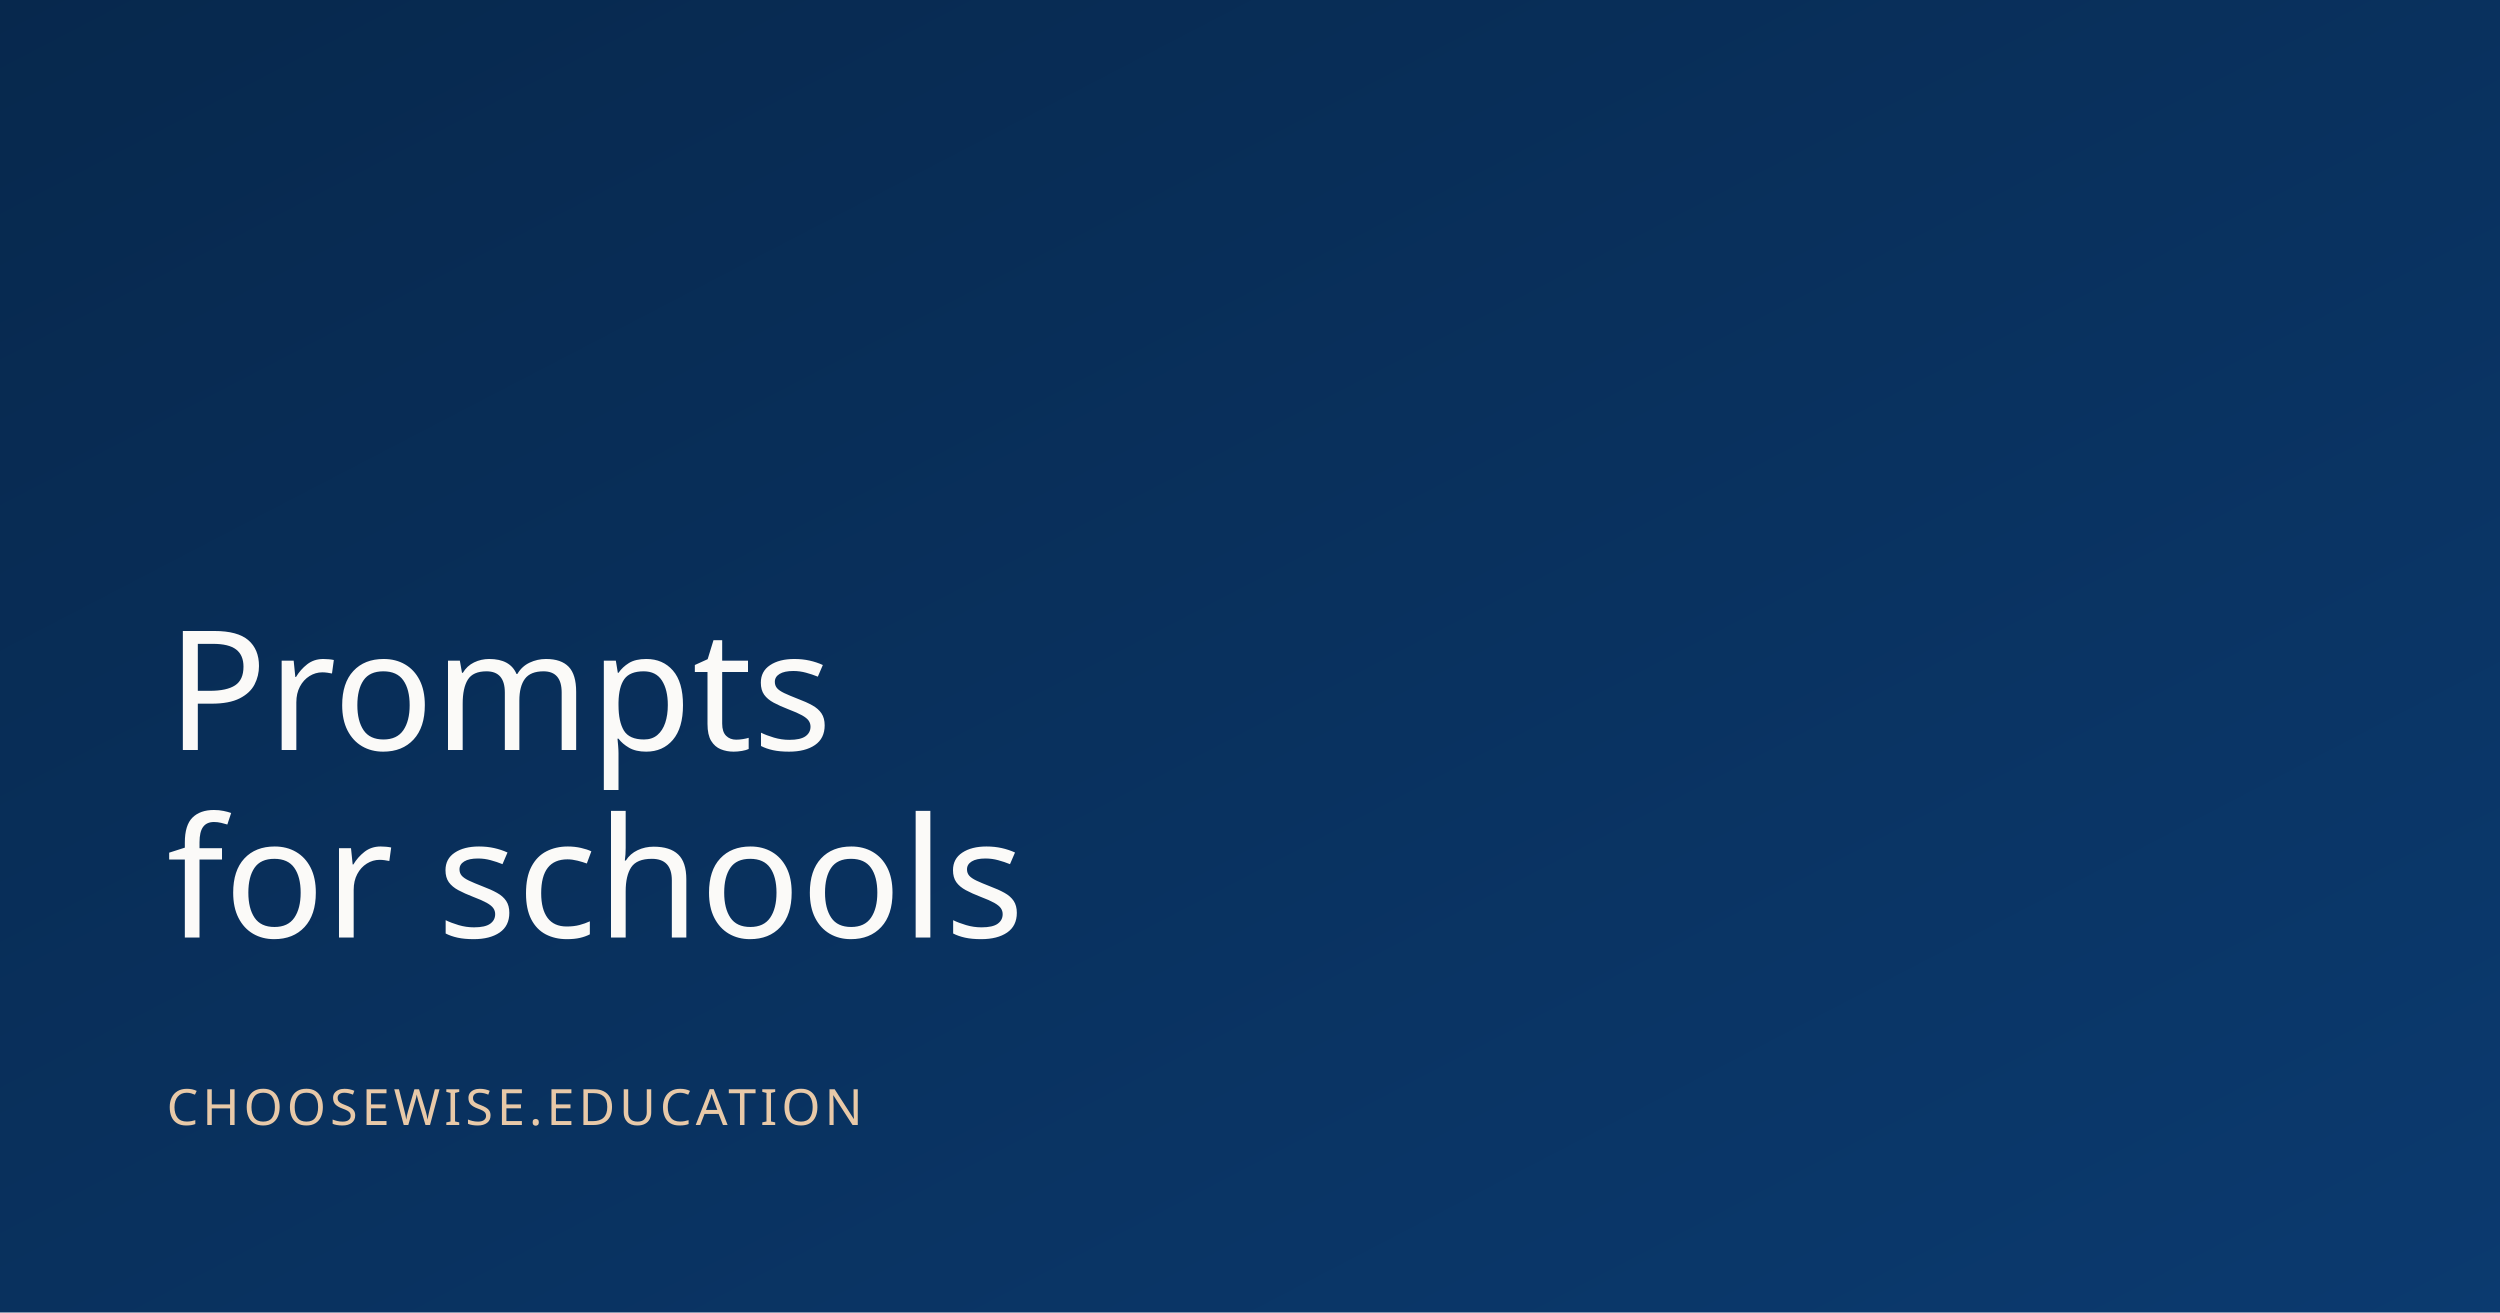
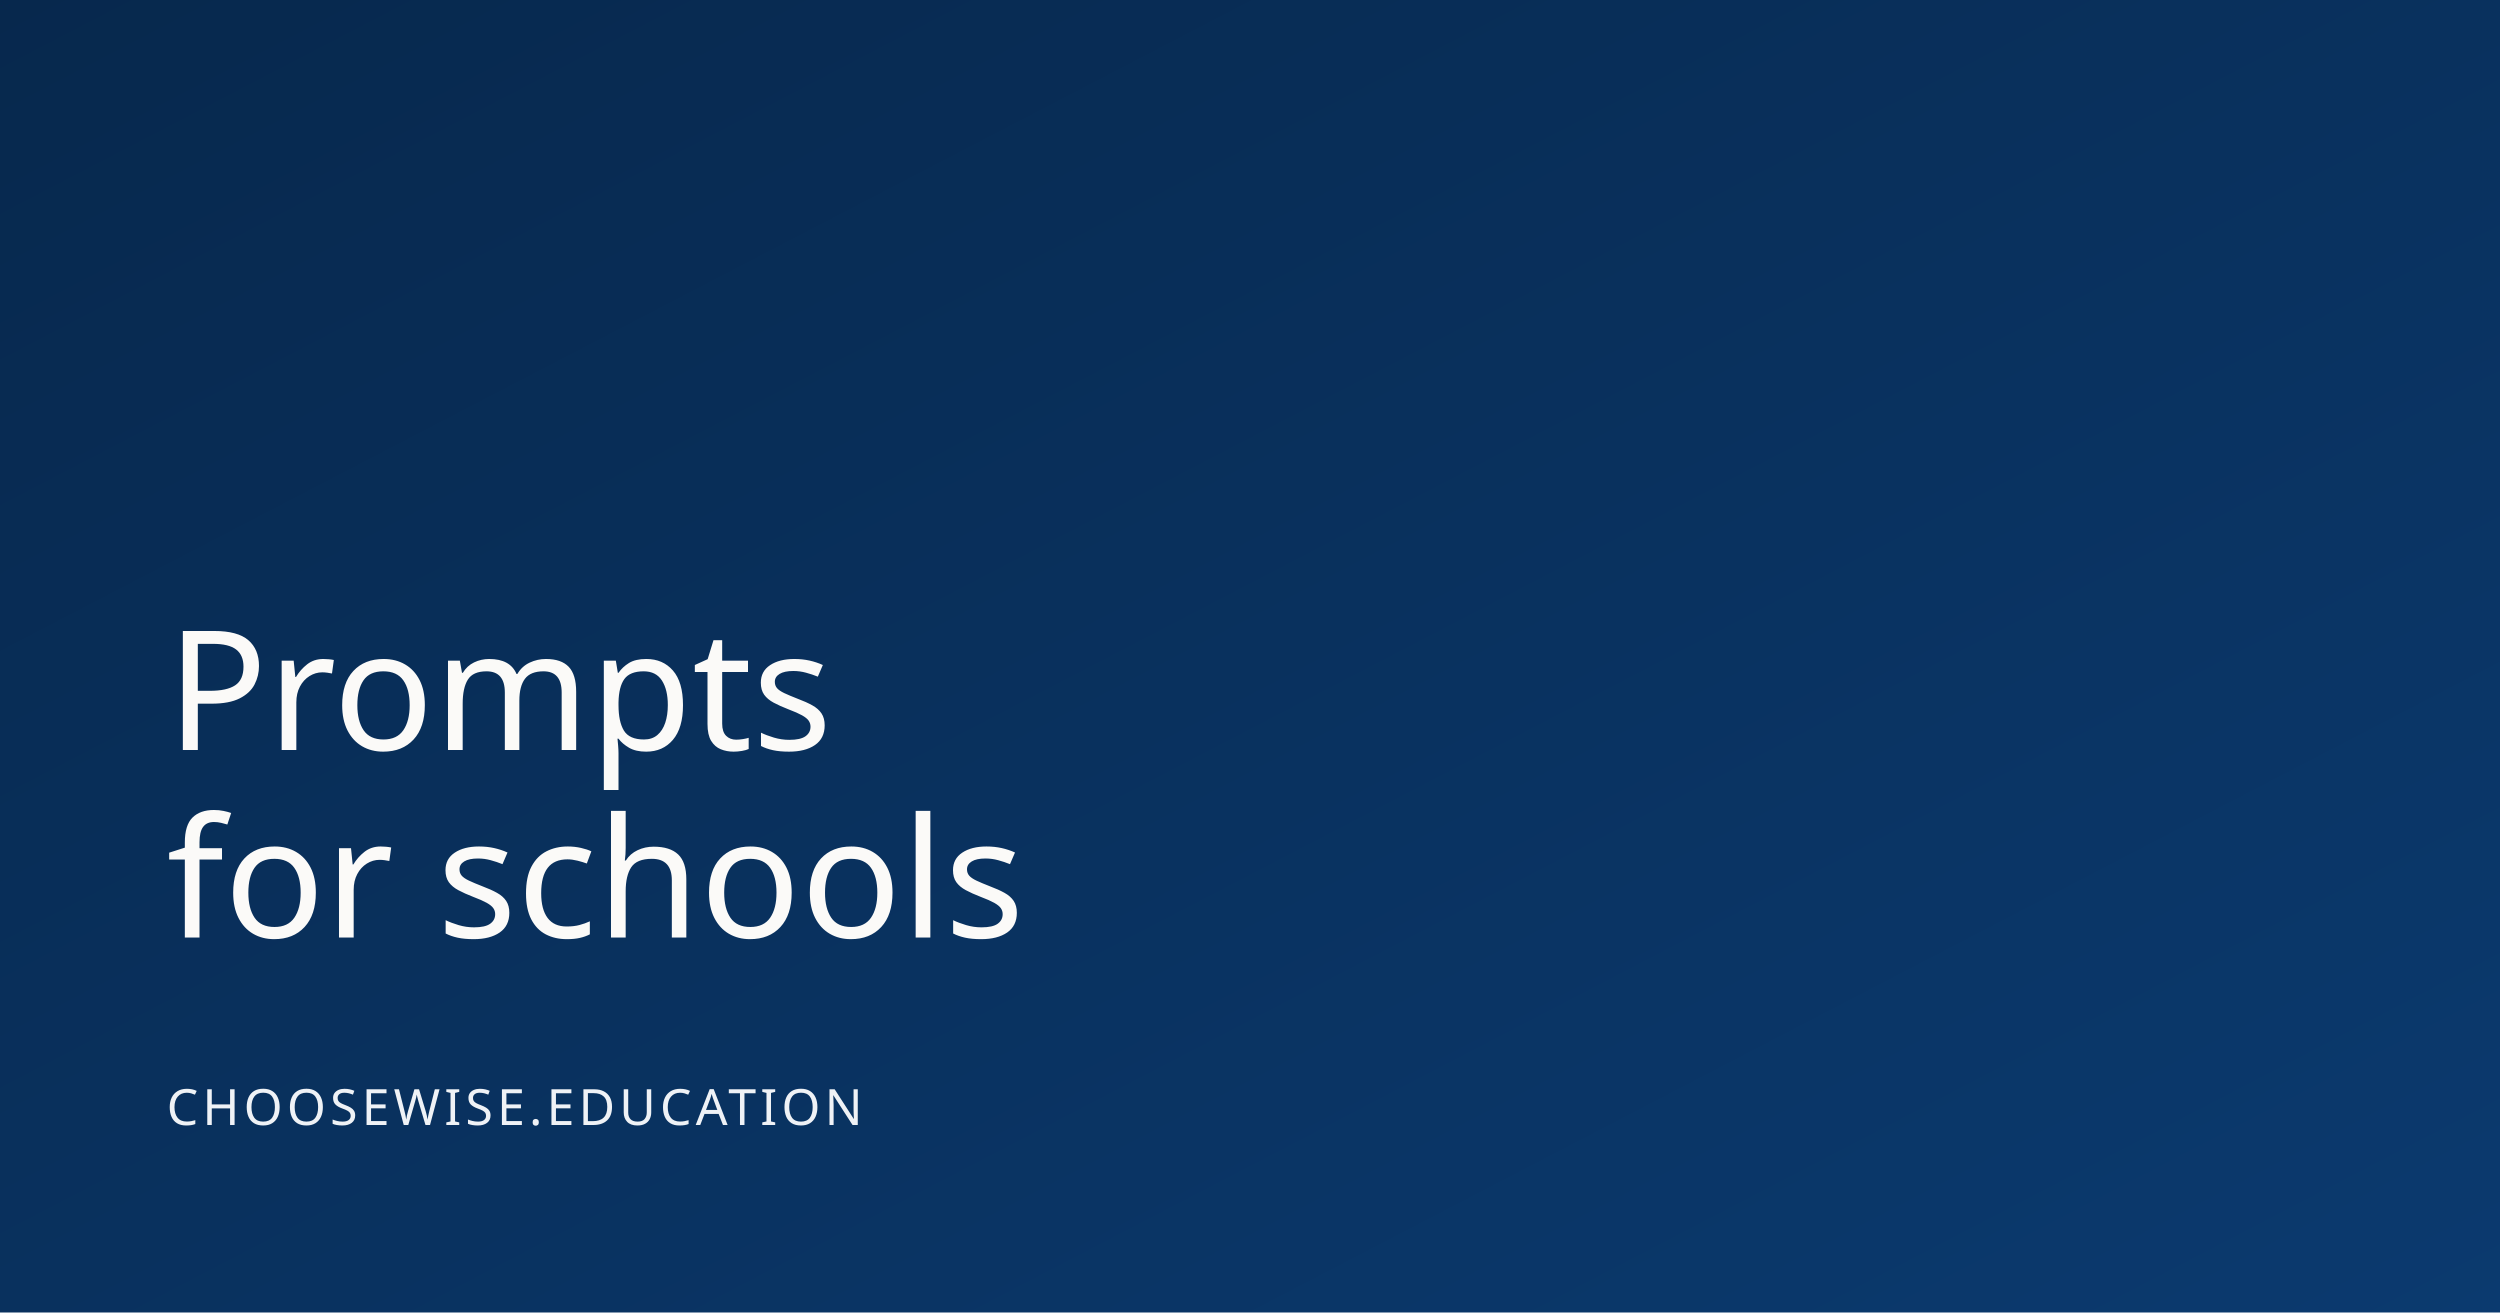
<svg xmlns="http://www.w3.org/2000/svg" viewBox="0 0 1200 630" width="1200" height="630">
  <defs>
    <style>
      @font-face {
        font-family: 'Hanken Grotesk';
        src: url('../../../fonts/hanken-grotesk/HankenGrotesk-VariableFont.woff2') format('woff2');
        font-weight: 300 600;
        font-style: normal;
      }
    </style>
    <linearGradient id="bg" x1="0" y1="0" x2="1" y2="1">
      <stop offset="0%" stop-color="#07284D" />
      <stop offset="100%" stop-color="#0B3A6F" />
    </linearGradient>
  </defs>
  <rect width="1200" height="630" fill="url(#bg)" />
  <text x="80" y="360" font-family="Hanken Grotesk, sans-serif" font-size="80" font-weight="300" fill="#FBFAF8">Prompts</text>
  <text x="80" y="450" font-family="Hanken Grotesk, sans-serif" font-size="80" font-weight="300" fill="#FBFAF8">for schools</text>
-   <text x="80" y="540" font-family="Hanken Grotesk, sans-serif" font-size="24" font-weight="500" fill="#E8C9A8" letter-spacing="2">CHOOSEWISE.EDUCATION</text>
+   <text x="80" y="540" font-family="Hanken Grotesk, sans-serif" font-size="24" font-weight="500" fill="#EFF2F6" letter-spacing="2">CHOOSEWISE.EDUCATION</text>
</svg>
